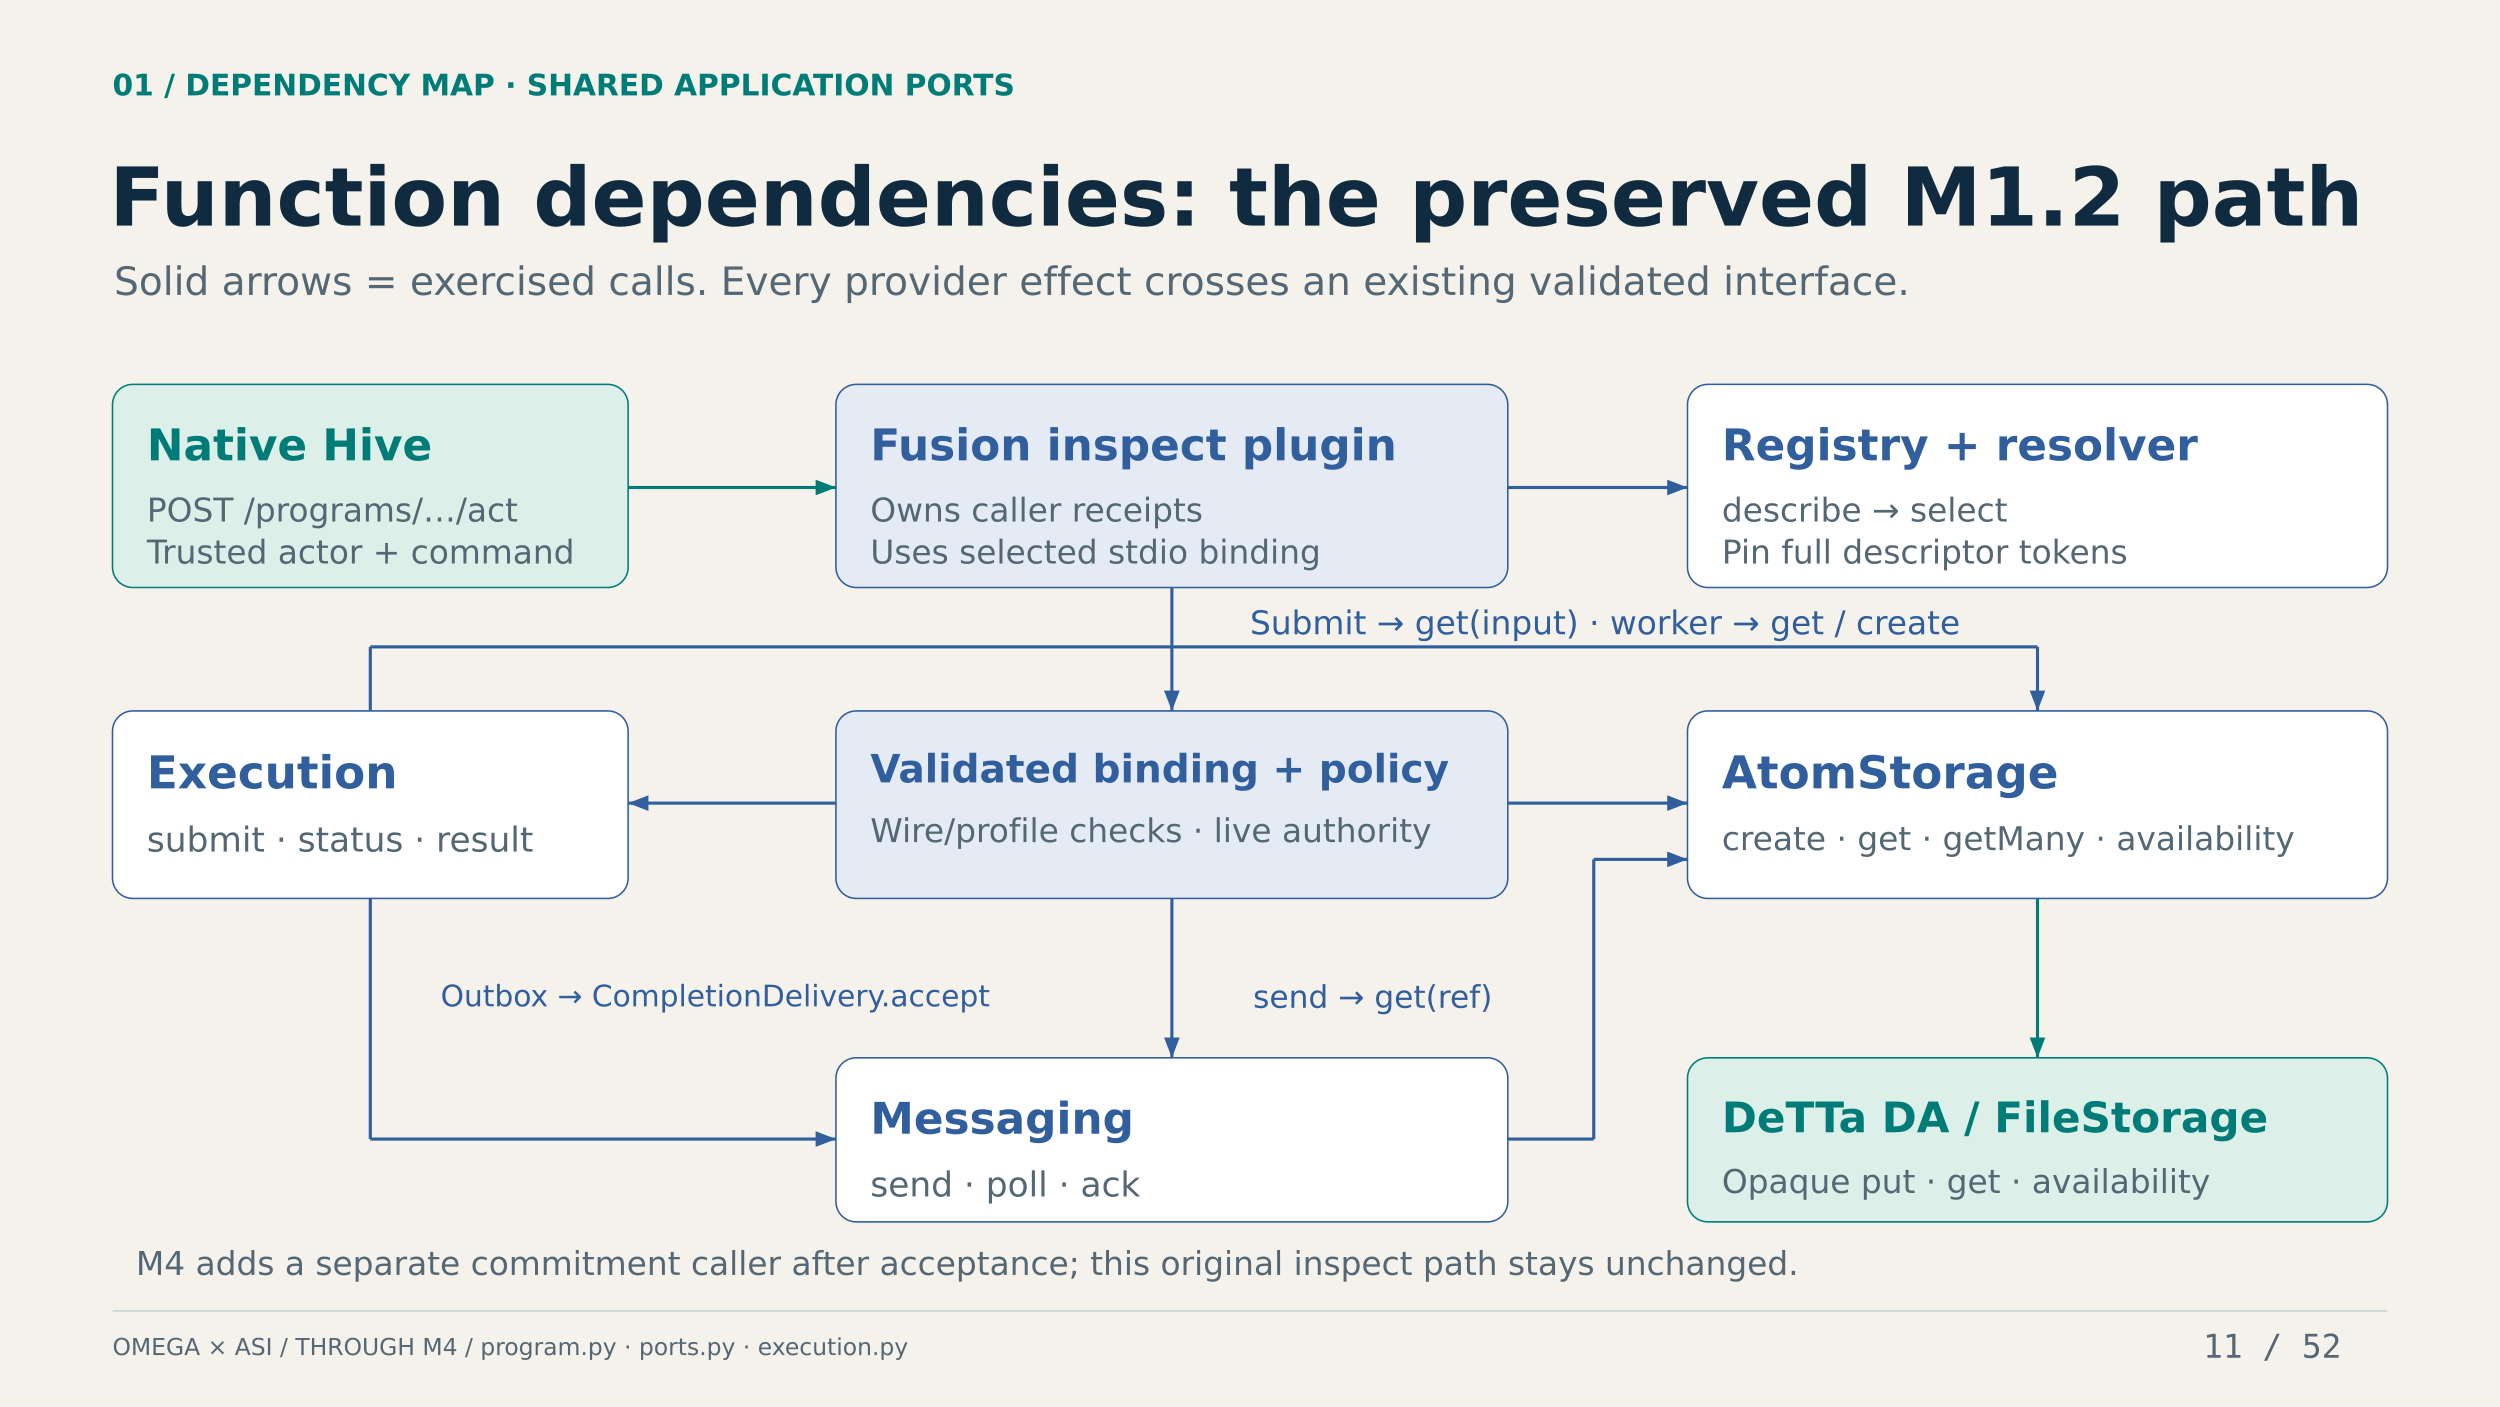
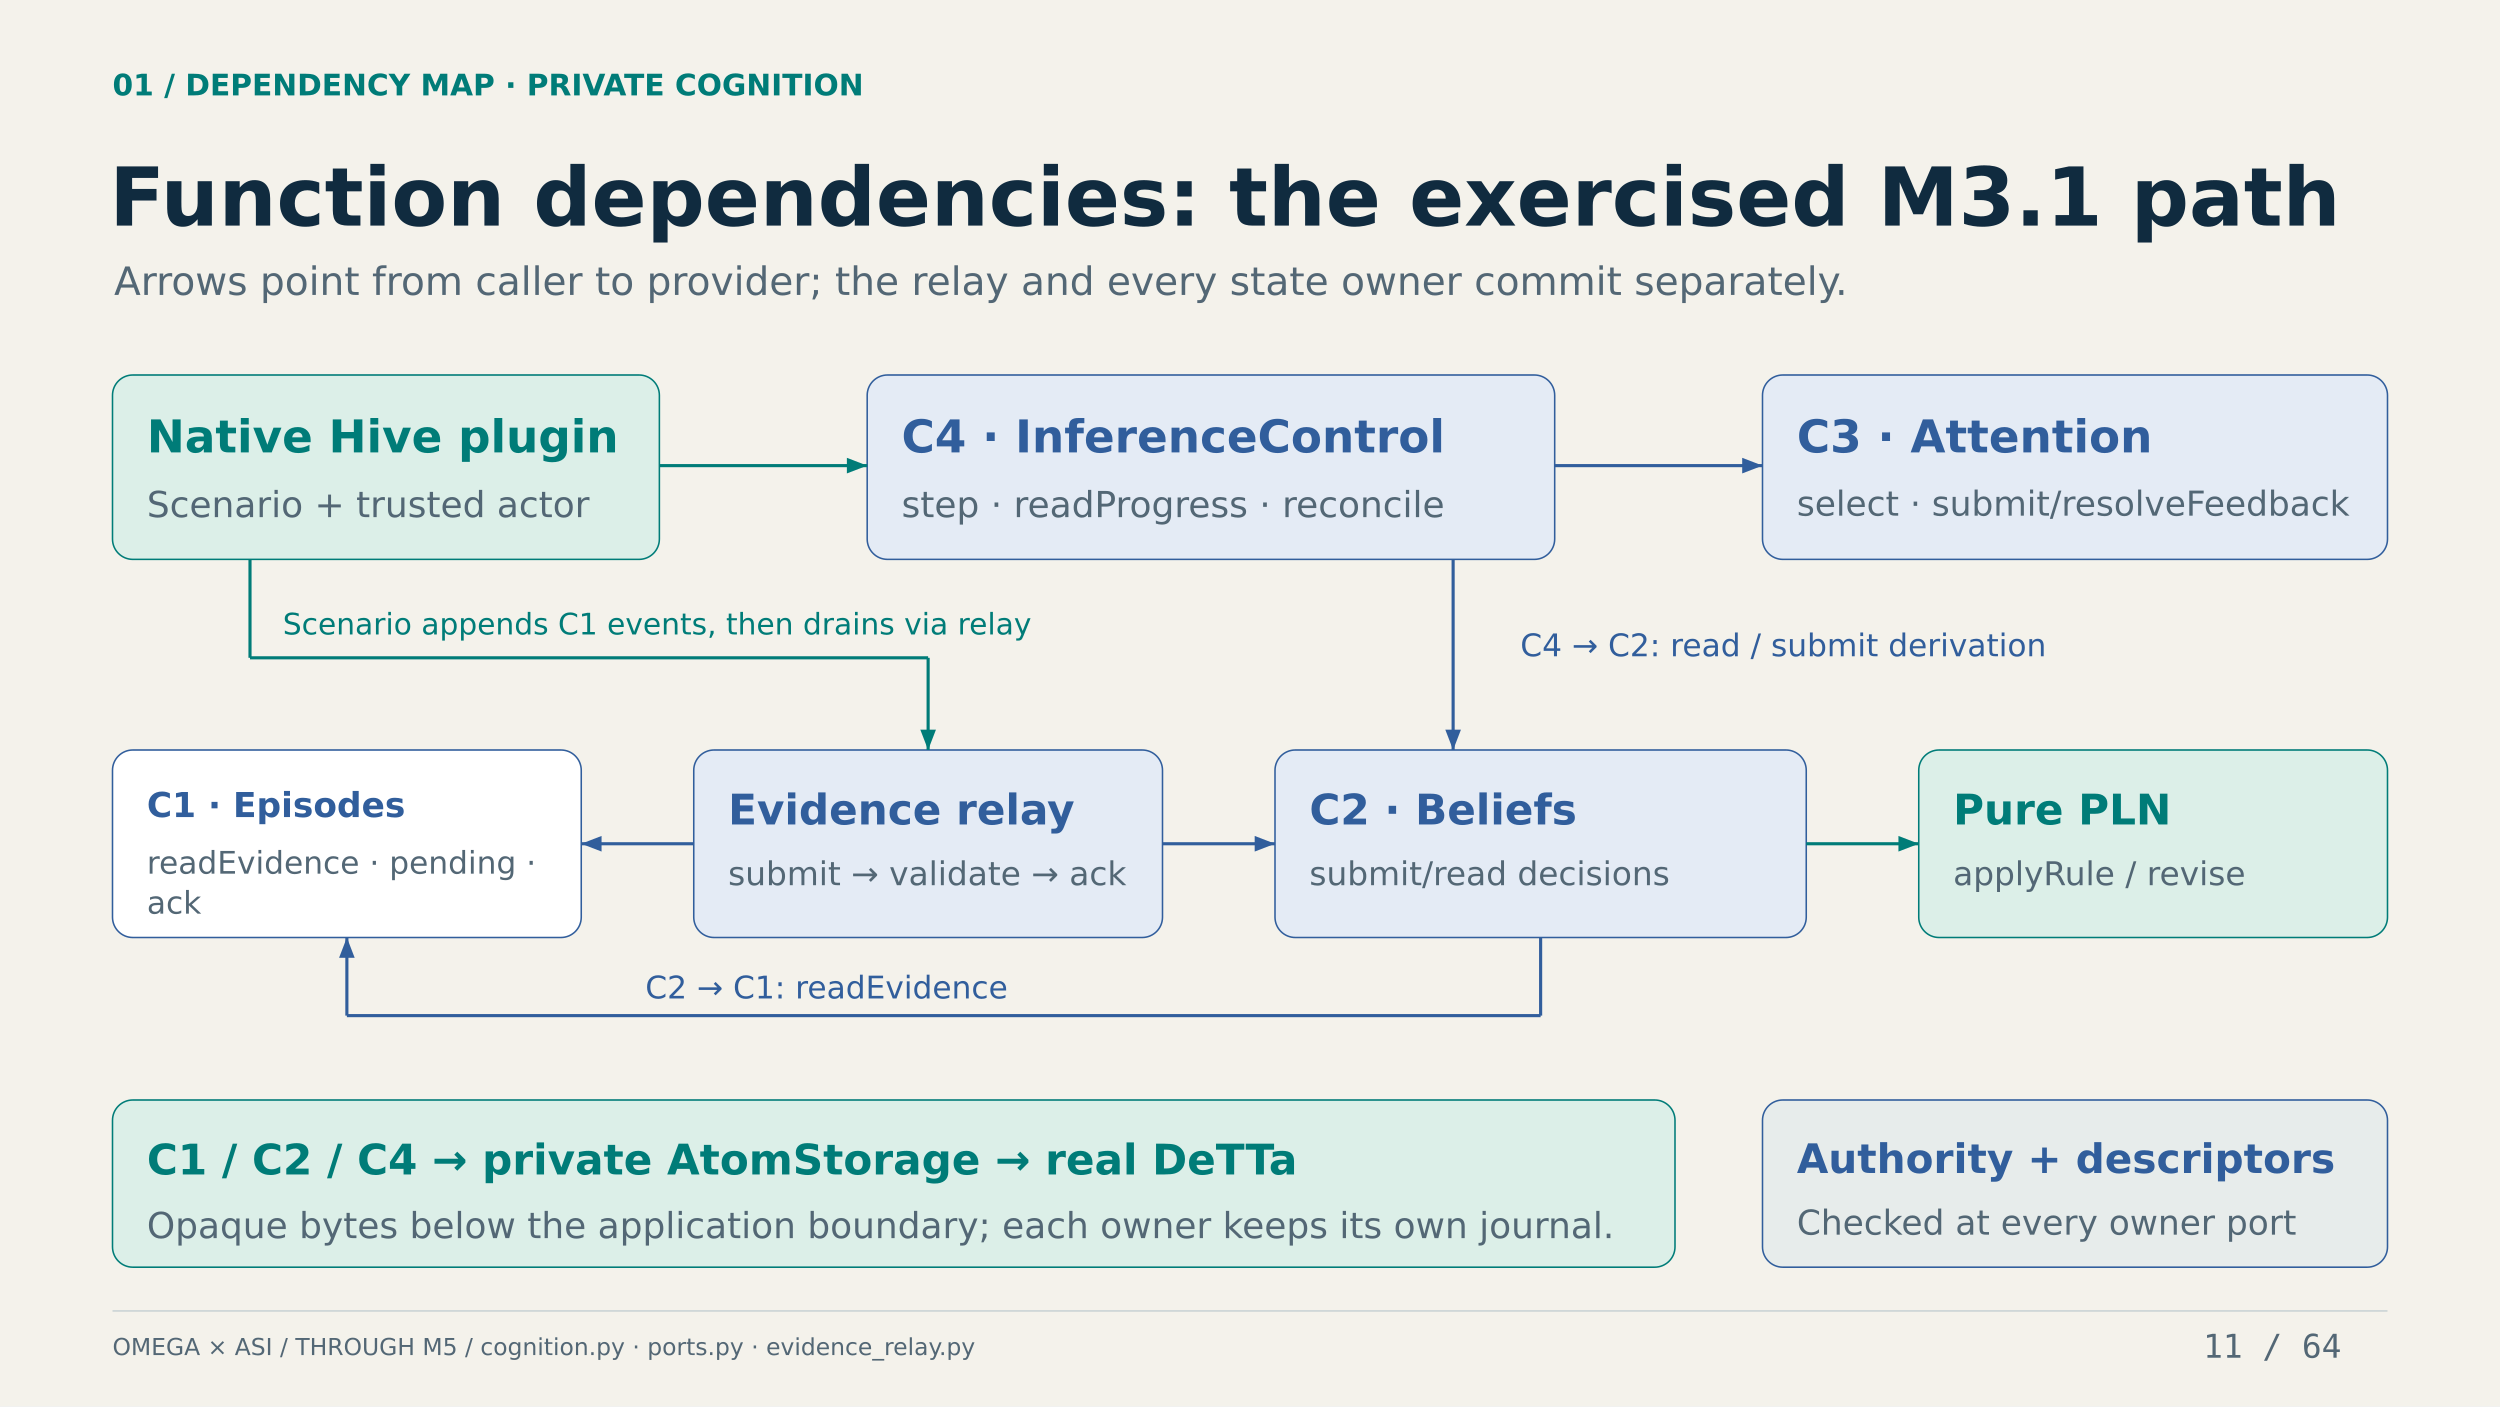
<svg xmlns="http://www.w3.org/2000/svg" width="1600" height="900" viewBox="0 0 1600 900" role="img" aria-labelledby="title desc">
  <rect width="1600" height="900" fill="#F4F2EB" />
-   <text x="72" y="61.05" font-family="DejaVu Sans" font-size="19" font-weight="700" fill="#007C78">01 / DEPENDENCY MAP · SHARED APPLICATION PORTS</text>
-   <text x="70" y="144.4" font-family="DejaVu Sans" font-size="52" font-weight="700" fill="#102B3F">Function dependencies: the preserved M1.2 path</text>
-   <text x="73" y="188.75" font-family="DejaVu Sans" font-size="25" font-weight="400" fill="#536775">Solid arrows = exercised calls. Every provider effect crosses an existing validated interface.</text>
-   <rect x="72" y="246" width="330" height="130" rx="13" fill="#DCEFE8" stroke="#007C78" />
-   <text x="94" y="294.6" font-family="DejaVu Sans" font-size="28" font-weight="700" fill="#007C78">Native Hive</text>
-   <text x="94" y="333.79" font-family="DejaVu Sans" font-size="21" font-weight="400" fill="#536775">POST /programs/…/act</text>
-   <text x="94" y="360.67" font-family="DejaVu Sans" font-size="21" font-weight="400" fill="#536775">Trusted actor + command</text>
-   <rect x="535" y="246" width="430" height="130" rx="13" fill="#E4EBF5" stroke="#315E9C" />
-   <text x="557" y="294.6" font-family="DejaVu Sans" font-size="28" font-weight="700" fill="#315E9C">Fusion inspect plugin</text>
-   <text x="557" y="333.79" font-family="DejaVu Sans" font-size="21" font-weight="400" fill="#536775">Owns caller receipts</text>
-   <text x="557" y="360.67" font-family="DejaVu Sans" font-size="21" font-weight="400" fill="#536775">Uses selected stdio binding</text>
-   <rect x="1080" y="246" width="448" height="130" rx="13" fill="#FFFFFF" stroke="#315E9C" />
-   <text x="1102" y="294.6" font-family="DejaVu Sans" font-size="28" font-weight="700" fill="#315E9C">Registry + resolver</text>
-   <text x="1102" y="333.79" font-family="DejaVu Sans" font-size="21" font-weight="400" fill="#536775">describe → select</text>
-   <text x="1102" y="360.67" font-family="DejaVu Sans" font-size="21" font-weight="400" fill="#536775">Pin full descriptor tokens</text>
-   <line x1="402" y1="312" x2="535" y2="312" stroke="#007C78" stroke-width="2" />
-   <polygon points="535,312 522.0,307.0 522.0,317.0" fill="#007C78" />
-   <line x1="965" y1="312" x2="1080" y2="312" stroke="#315E9C" stroke-width="2" />
-   <polygon points="1080,312 1067.0,307.0 1067.0,317.0" fill="#315E9C" />
-   <rect x="535" y="455" width="430" height="120" rx="13" fill="#E4EBF5" stroke="#315E9C" />
-   <text x="557" y="500.75" font-family="DejaVu Sans" font-size="25" font-weight="700" fill="#315E9C">Validated binding + policy</text>
-   <text x="557" y="538.95" font-family="DejaVu Sans" font-size="21" font-weight="400" fill="#536775">Wire/profile checks · live authority</text>
-   <line x1="750" y1="376" x2="750" y2="455" stroke="#315E9C" stroke-width="2" />
-   <polygon points="750,455 755.0,442.0 745.0,442.0" fill="#315E9C" />
-   <rect x="72" y="455" width="330" height="120" rx="13" fill="#FFFFFF" stroke="#315E9C" />
-   <text x="94" y="504.55" font-family="DejaVu Sans" font-size="29" font-weight="700" fill="#315E9C">Execution</text>
-   <text x="94" y="545.02" font-family="DejaVu Sans" font-size="22" font-weight="400" fill="#536775">submit · status · result</text>
-   <rect x="1080" y="455" width="448" height="120" rx="13" fill="#FFFFFF" stroke="#315E9C" />
-   <text x="1102" y="504.55" font-family="DejaVu Sans" font-size="29" font-weight="700" fill="#315E9C">AtomStorage</text>
-   <text x="1102" y="544.07" font-family="DejaVu Sans" font-size="21" font-weight="400" fill="#536775">create · get · getMany · availability</text>
-   <line x1="535" y1="514" x2="402" y2="514" stroke="#315E9C" stroke-width="2" />
-   <polygon points="402,514 415.0,519.0 415.0,509.0" fill="#315E9C" />
-   <line x1="965" y1="514" x2="1080" y2="514" stroke="#315E9C" stroke-width="2" />
-   <polygon points="1080,514 1067.0,509.0 1067.0,519.0" fill="#315E9C" />
-   <line x1="237" y1="455" x2="237" y2="414" stroke="#315E9C" stroke-width="2" />
-   <line x1="237" y1="414" x2="1304" y2="414" stroke="#315E9C" stroke-width="2" />
-   <line x1="1304" y1="414" x2="1304" y2="455" stroke="#315E9C" stroke-width="2" />
-   <polygon points="1304,455 1309.0,442.0 1299.0,442.0" fill="#315E9C" />
-   <text x="800" y="405.95" font-family="DejaVu Sans" font-size="21" font-weight="400" fill="#315E9C">Submit → get(input) · worker → get / create</text>
-   <rect x="535" y="677" width="430" height="105" rx="13" fill="#FFFFFF" stroke="#315E9C" />
-   <text x="557" y="725.6" font-family="DejaVu Sans" font-size="28" font-weight="700" fill="#315E9C">Messaging</text>
-   <text x="557" y="765.74" font-family="DejaVu Sans" font-size="22" font-weight="400" fill="#536775">send · poll · ack</text>
-   <line x1="750" y1="575" x2="750" y2="677" stroke="#315E9C" stroke-width="2" />
-   <polygon points="750,677 755.0,664.0 745.0,664.0" fill="#315E9C" />
-   <line x1="237" y1="575" x2="237" y2="729" stroke="#315E9C" stroke-width="2" />
-   <line x1="237" y1="729" x2="535" y2="729" stroke="#315E9C" stroke-width="2" />
-   <polygon points="535,729 522.0,724.0 522.0,734.0" fill="#315E9C" />
-   <text x="282" y="644.05" font-family="DejaVu Sans" font-size="19" font-weight="400" fill="#315E9C">Outbox → CompletionDelivery.accept</text>
-   <line x1="965" y1="729" x2="1020" y2="729" stroke="#315E9C" stroke-width="2" />
-   <line x1="1020" y1="729" x2="1020" y2="550" stroke="#315E9C" stroke-width="2" />
-   <line x1="1020" y1="550" x2="1080" y2="550" stroke="#315E9C" stroke-width="2" />
-   <polygon points="1080,550 1067.0,545.0 1067.0,555.0" fill="#315E9C" />
-   <text x="802" y="645.0" font-family="DejaVu Sans" font-size="20" font-weight="400" fill="#315E9C">send → get(ref)</text>
-   <rect x="1080" y="677" width="448" height="105" rx="13" fill="#DCEFE8" stroke="#007C78" />
-   <text x="1102" y="724.65" font-family="DejaVu Sans" font-size="27" font-weight="700" fill="#007C78">DeTTa DA / FileStorage</text>
-   <text x="1102" y="763.51" font-family="DejaVu Sans" font-size="21" font-weight="400" fill="#536775">Opaque put · get · availability</text>
-   <line x1="1304" y1="575" x2="1304" y2="677" stroke="#007C78" stroke-width="2" />
-   <polygon points="1304,677 1309.0,664.0 1299.0,664.0" fill="#007C78" />
-   <text x="87" y="815.95" font-family="DejaVu Sans" font-size="21" font-weight="400" fill="#536775">M4 adds a separate commitment caller after acceptance; this original inspect path stays unchanged.</text>
+   <text x="72" y="61.05" font-family="DejaVu Sans" font-size="19" font-weight="700" fill="#007C78">01 / DEPENDENCY MAP · PRIVATE COGNITION</text>
+   <text x="70" y="144.4" font-family="DejaVu Sans" font-size="52" font-weight="700" fill="#102B3F">Function dependencies: the exercised M3.1 path</text>
+   <text x="73" y="188.75" font-family="DejaVu Sans" font-size="25" font-weight="400" fill="#536775">Arrows point from caller to provider; the relay and every state owner commit separately.</text>
+   <rect x="72" y="240" width="350" height="118" rx="13" fill="#DCEFE8" stroke="#007C78" />
+   <text x="94" y="289.55" font-family="DejaVu Sans" font-size="29" font-weight="700" fill="#007C78">Native Hive plugin</text>
+   <text x="94" y="330.97" font-family="DejaVu Sans" font-size="23" font-weight="400" fill="#536775">Scenario + trusted actor</text>
+   <rect x="555" y="240" width="440" height="118" rx="13" fill="#E4EBF5" stroke="#315E9C" />
+   <text x="577" y="289.55" font-family="DejaVu Sans" font-size="29" font-weight="700" fill="#315E9C">C4 · InferenceControl</text>
+   <text x="577" y="330.97" font-family="DejaVu Sans" font-size="23" font-weight="400" fill="#536775">step · readProgress · reconcile</text>
+   <rect x="1128" y="240" width="400" height="118" rx="13" fill="#E4EBF5" stroke="#315E9C" />
+   <text x="1150" y="289.55" font-family="DejaVu Sans" font-size="29" font-weight="700" fill="#315E9C">C3 · Attention</text>
+   <text x="1150" y="330.02" font-family="DejaVu Sans" font-size="22" font-weight="400" fill="#536775">select · submit/resolveFeedback</text>
+   <line x1="422" y1="298" x2="555" y2="298" stroke="#007C78" stroke-width="2" />
+   <polygon points="555,298 542.0,293.0 542.0,303.0" fill="#007C78" />
+   <line x1="995" y1="298" x2="1128" y2="298" stroke="#315E9C" stroke-width="2" />
+   <polygon points="1128,298 1115.0,293.0 1115.0,303.0" fill="#315E9C" />
+   <rect x="72" y="480" width="300" height="120" rx="13" fill="#FFFFFF" stroke="#315E9C" />
+   <text x="94" y="522.9" font-family="DejaVu Sans" font-size="22" font-weight="700" fill="#315E9C">C1 · Episodes</text>
+   <text x="94" y="559.16" font-family="DejaVu Sans" font-size="20" font-weight="400" fill="#536775">readEvidence · pending ·</text>
+   <text x="94" y="584.76" font-family="DejaVu Sans" font-size="20" font-weight="400" fill="#536775">ack</text>
+   <rect x="444" y="480" width="300" height="120" rx="13" fill="#E4EBF5" stroke="#315E9C" />
+   <text x="466" y="527.65" font-family="DejaVu Sans" font-size="27" font-weight="700" fill="#315E9C">Evidence relay</text>
+   <text x="466" y="566.51" font-family="DejaVu Sans" font-size="21" font-weight="400" fill="#536775">submit → validate → ack</text>
+   <rect x="816" y="480" width="340" height="120" rx="13" fill="#E4EBF5" stroke="#315E9C" />
+   <text x="838" y="527.65" font-family="DejaVu Sans" font-size="27" font-weight="700" fill="#315E9C">C2 · Beliefs</text>
+   <text x="838" y="566.51" font-family="DejaVu Sans" font-size="21" font-weight="400" fill="#536775">submit/read decisions</text>
+   <rect x="1228" y="480" width="300" height="120" rx="13" fill="#DCEFE8" stroke="#007C78" />
+   <text x="1250" y="527.65" font-family="DejaVu Sans" font-size="27" font-weight="700" fill="#007C78">Pure PLN</text>
+   <text x="1250" y="566.51" font-family="DejaVu Sans" font-size="21" font-weight="400" fill="#536775">applyRule / revise</text>
+   <line x1="444" y1="540" x2="372" y2="540" stroke="#315E9C" stroke-width="2" />
+   <polygon points="372,540 385.0,545.0 385.0,535.0" fill="#315E9C" />
+   <line x1="744" y1="540" x2="816" y2="540" stroke="#315E9C" stroke-width="2" />
+   <polygon points="816,540 803.0,535.0 803.0,545.0" fill="#315E9C" />
+   <line x1="1156" y1="540" x2="1228" y2="540" stroke="#007C78" stroke-width="2" />
+   <polygon points="1228,540 1215.0,535.0 1215.0,545.0" fill="#007C78" />
+   <line x1="930" y1="358" x2="930" y2="480" stroke="#315E9C" stroke-width="2" />
+   <polygon points="930,480 935.0,467.0 925.0,467.0" fill="#315E9C" />
+   <text x="973" y="420.0" font-family="DejaVu Sans" font-size="20" font-weight="400" fill="#315E9C">C4 → C2: read / submit derivation</text>
+   <line x1="160" y1="358" x2="160" y2="421" stroke="#007C78" stroke-width="2" />
+   <line x1="160" y1="421" x2="594" y2="421" stroke="#007C78" stroke-width="2" />
+   <line x1="594" y1="421" x2="594" y2="480" stroke="#007C78" stroke-width="2" />
+   <polygon points="594,480 599.0,467.0 589.0,467.0" fill="#007C78" />
+   <text x="181" y="406.05" font-family="DejaVu Sans" font-size="19" font-weight="400" fill="#007C78">Scenario appends C1 events, then drains via relay</text>
+   <line x1="986" y1="600" x2="986" y2="650" stroke="#315E9C" stroke-width="2" />
+   <line x1="986" y1="650" x2="222" y2="650" stroke="#315E9C" stroke-width="2" />
+   <line x1="222" y1="650" x2="222" y2="600" stroke="#315E9C" stroke-width="2" />
+   <polygon points="222,600 217.0,613.0 227.0,613.0" fill="#315E9C" />
+   <text x="413" y="639.0" font-family="DejaVu Sans" font-size="20" font-weight="400" fill="#315E9C">C2 → C1: readEvidence</text>
+   <rect x="72" y="704" width="1000" height="107" rx="13" fill="#DCEFE8" stroke="#007C78" />
+   <text x="94" y="751.65" font-family="DejaVu Sans" font-size="27" font-weight="700" fill="#007C78">C1 / C2 / C4 → private AtomStorage → real DeTTa</text>
+   <text x="94" y="792.41" font-family="DejaVu Sans" font-size="23" font-weight="400" fill="#536775">Opaque bytes below the application boundary; each owner keeps its own journal.</text>
+   <rect x="1128" y="704" width="400" height="107" rx="13" fill="#E7ECEB" stroke="#315E9C" />
+   <text x="1150" y="750.7" font-family="DejaVu Sans" font-size="26" font-weight="700" fill="#315E9C">Authority + descriptors</text>
+   <text x="1150" y="790.18" font-family="DejaVu Sans" font-size="22" font-weight="400" fill="#536775">Checked at every owner port</text>
  <line x1="72" y1="839" x2="1528" y2="839" stroke="#C9D2D4" stroke-width="1" />
-   <text x="72" y="867.25" font-family="DejaVu Sans" font-size="15" font-weight="400" fill="#536775">OMEGA × ASI / THROUGH M4 / program.py · ports.py · execution.py</text>
-   <text x="1410" y="868.95" font-family="DejaVu Sans Mono" font-size="21" font-weight="400" fill="#536775">11 / 52</text>
+   <text x="72" y="867.25" font-family="DejaVu Sans" font-size="15" font-weight="400" fill="#536775">OMEGA × ASI / THROUGH M5 / cognition.py · ports.py · evidence_relay.py</text>
+   <text x="1410" y="868.95" font-family="DejaVu Sans Mono" font-size="21" font-weight="400" fill="#536775">11 / 64</text>
</svg>
